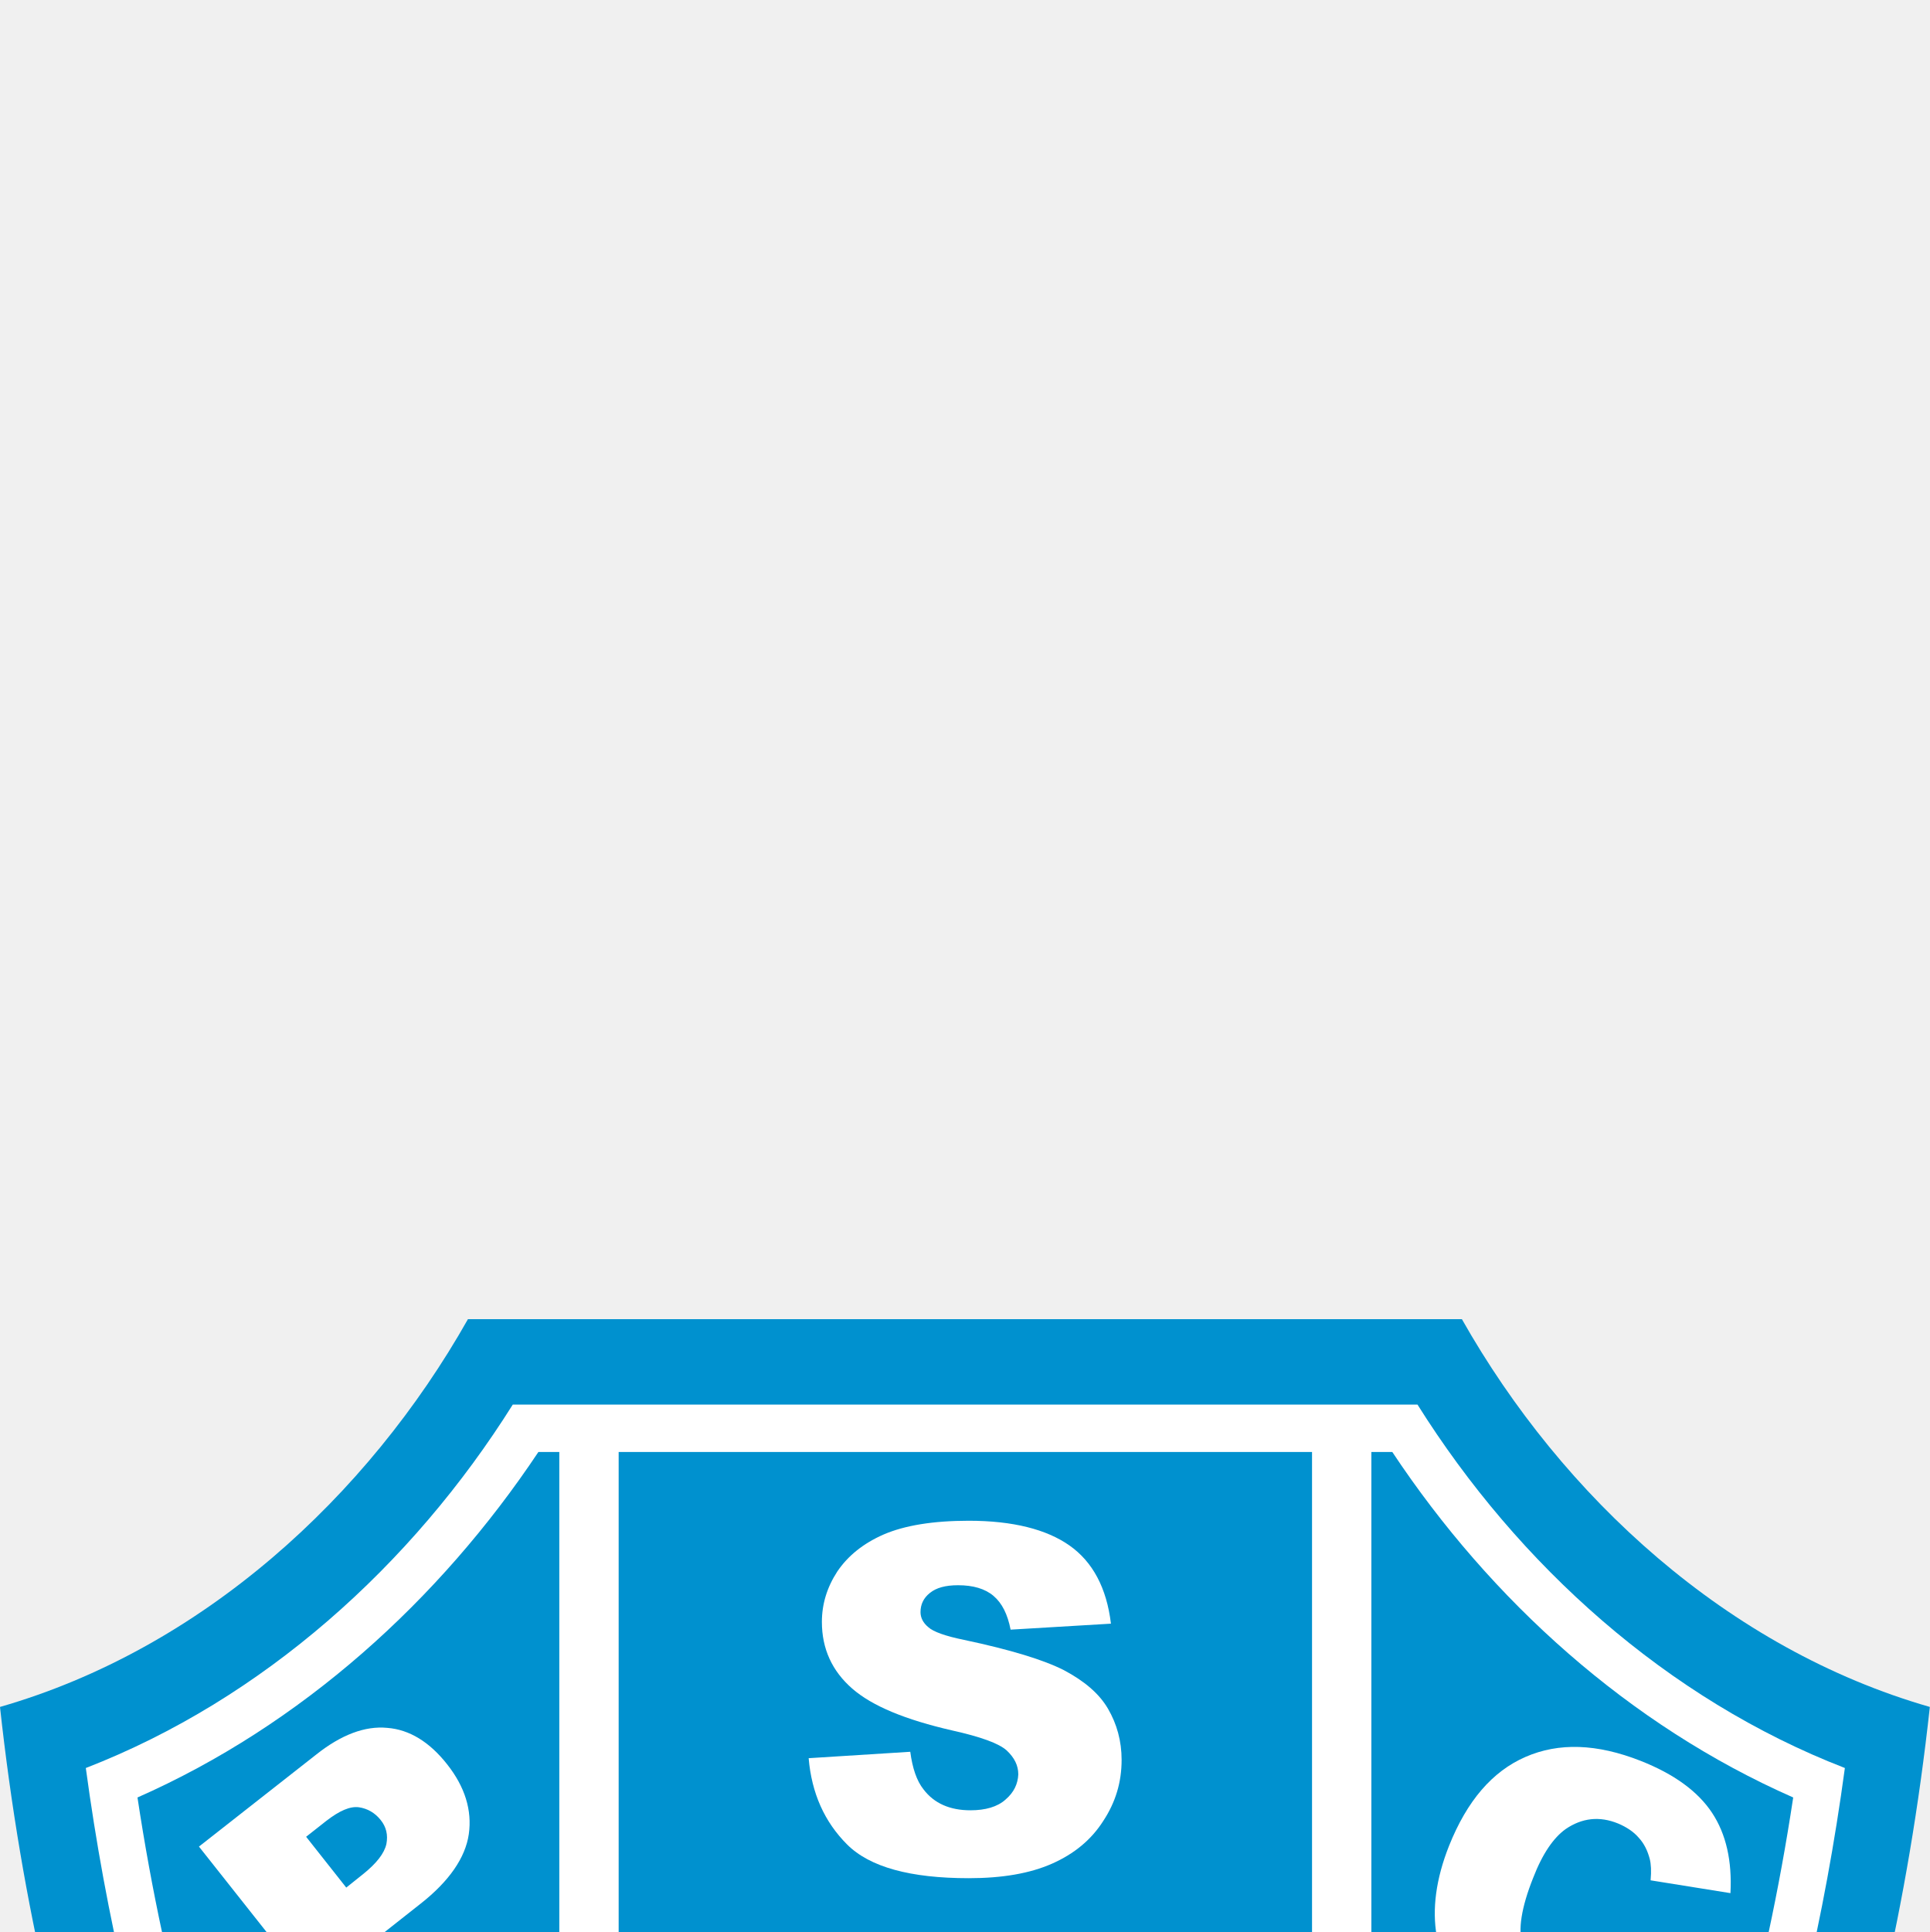
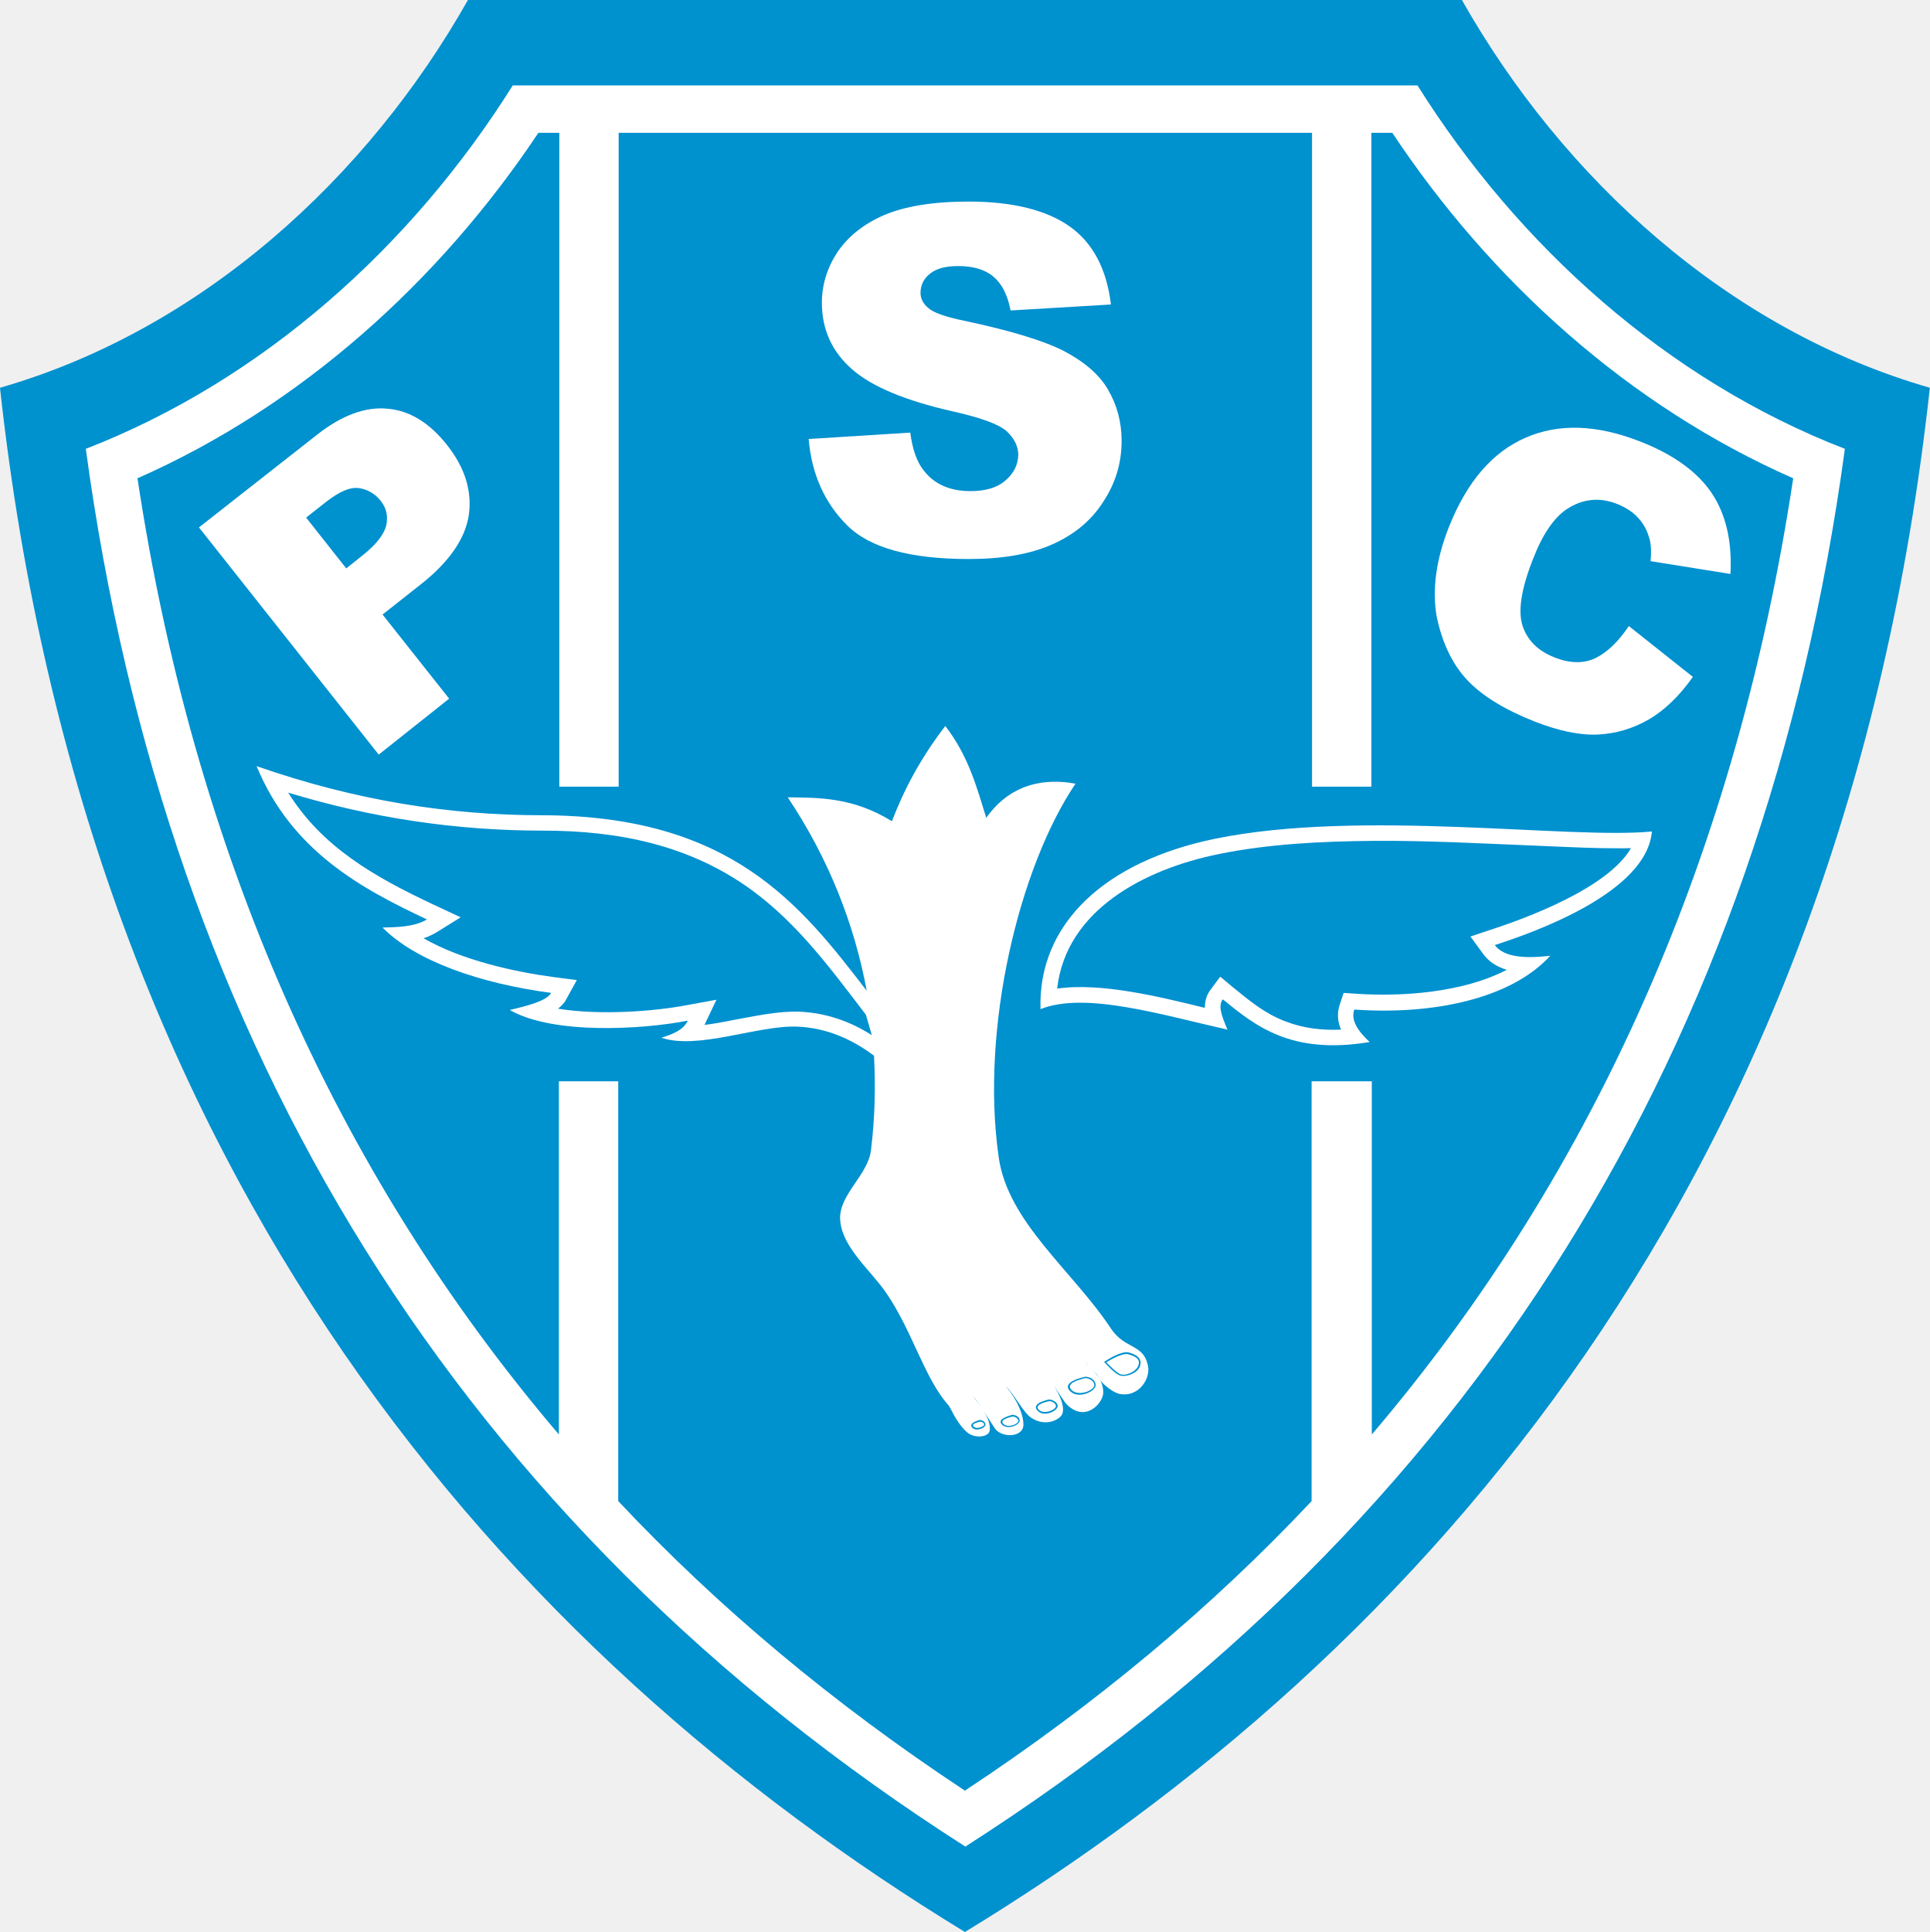
- <svg xmlns="http://www.w3.org/2000/svg" xmlns:xlink="http://www.w3.org/1999/xlink" version="1.1" id="svg2598" x="0px" y="0px" viewBox="-79 170.6 452 452.4" style="enable-background:new -79 170.6 452 452.4;" xml:space="preserve">
-   <style type="text/css">
- 	.st0{fill:#0091CF;}
- 	.st1{fill:#FFFFFF;}
- 	.st2{clip-path:url(#SVGID_2_);}
- 	.st3{clip-path:url(#SVGID_4_);}
- 	.st4{clip-path:url(#SVGID_6_);}
- 	.st5{clip-path:url(#SVGID_8_);}
- 	.st6{clip-path:url(#SVGID_10_);}
- 	.st7{clip-path:url(#SVGID_12_);}
- </style>
+ <svg xmlns="http://www.w3.org/2000/svg" version="1.1" id="svg2598" x="0px" y="0px" viewBox="-158 650.1 452 452.4" style="enable-background:new -158 650.1 452 452.4;" xml:space="preserve">
  <g>
    <g>
-       <path id="path5" class="st0" d="M147,931.9C40.1,866.7-58.7,756.1-79,570.3c47.3-13.6,86.1-49.2,109.6-90.8h232.8    c23.6,41.7,62.3,77.2,109.6,90.8C352.7,756.1,254,866.7,147,931.9L147,931.9z" />
+       <path id="path5" style="fill:#0091CF;" d="M68,1102.5c-106.9-65.2-205.7-175.8-226-361.6c47.3-13.6,86.1-49.2,109.6-90.8h232.8    c23.6,41.7,62.3,77.2,109.6,90.8C273.7,926.7,175,1037.3,68,1102.5L68,1102.5z" />
      <g>
-         <path class="st1" d="M151.5,813c-0.1-0.4-0.6-0.6-0.9-0.6c-0.5,0.1-2.3,0.5-1.5,1.2C149.9,814.3,151.7,813.4,151.5,813z" />
-         <path class="st1" d="M159.5,812.1c-0.2-0.6-0.8-0.9-1.4-0.9c-0.8,0.2-3.2,0.8-2,1.8C157.3,814,159.8,812.8,159.5,812.1z" />
-         <path class="st1" d="M264.7,638.8c3.5,3.7,8.8,6.9,15.6,9.6c5.6,2.2,10.6,3.3,14.9,3.1c4.3-0.2,8.3-1.4,12.1-3.6     c3.7-2.2,7.1-5.5,10.2-9.9l-15-11.9c-2.5,3.7-5,6.1-7.8,7.5c-2.7,1.3-6,1.3-9.7-0.2c-3.8-1.5-6.3-4-7.4-7.4     c-1.1-3.4-0.3-8.7,2.5-15.7c2.2-5.7,4.8-9.4,7.6-11.4c3.8-2.6,7.9-3.1,12.3-1.3c1.9,0.8,3.6,1.9,4.8,3.3c1.3,1.4,2.1,3.1,2.6,5     c0.3,1.2,0.4,2.8,0.2,5l18.7,3c0.4-7.5-1-13.8-4.3-18.8c-3.3-5-8.9-9.1-16.8-12.2c-10.2-4-19.1-4.3-26.9-0.9     c-7.8,3.4-13.7,10.3-17.9,20.8c-3.1,7.8-4,14.9-2.9,21.1C258.8,630.1,261.2,635.1,264.7,638.8z" />
-         <path class="st1" d="M156.5,592c-1.9,1.7-4.7,2.5-8.2,2.5c-4.8,0-8.5-1.6-11-4.9c-1.6-2-2.6-5-3.1-8.8l-23.8,1.5     c0.7,8.2,3.7,14.9,9,20.2c5.3,5.3,14.8,7.9,28.5,7.9c7.8,0,14.3-1.1,19.5-3.4c5.2-2.3,9.2-5.6,12-10c2.9-4.4,4.3-9.1,4.3-14.3     c0-4.4-1.1-8.4-3.2-12c-2.1-3.6-5.6-6.5-10.3-9c-4.7-2.4-12.5-4.8-23.4-7.1c-4.4-0.9-7.2-1.9-8.4-3c-1.2-1-1.8-2.2-1.8-3.5     c0-1.8,0.7-3.3,2.2-4.5c1.5-1.2,3.6-1.8,6.6-1.8c3.5,0,6.3,0.8,8.3,2.5c2,1.7,3.3,4.3,4,7.9l23.5-1.4c-1-8.4-4.3-14.5-9.7-18.3     c-5.4-3.8-13.3-5.8-23.6-5.8c-8.4,0-15,1.1-19.9,3.2c-4.8,2.1-8.4,5-10.9,8.7c-2.4,3.7-3.6,7.6-3.6,11.8c0,6.3,2.4,11.5,7.1,15.6     c4.7,4.1,12.5,7.3,23.4,9.8c6.7,1.5,10.9,3,12.8,4.7c1.8,1.7,2.7,3.5,2.7,5.6C159.4,588.3,158.5,590.3,156.5,592z" />
-         <path class="st1" d="M26.2,643.1l-15.6-19.7l9-7.1c6.6-5.2,10.4-10.7,11.2-16.2c0.8-5.6-0.9-11.1-5.1-16.4     c-4.1-5.2-8.8-8.1-14-8.5c-5.2-0.5-10.8,1.6-16.7,6.3L-32.4,603l42.1,53.2L26.2,643.1z M6.1,609.4l-4,3.2l-9.4-11.9l4.7-3.7     c3.1-2.4,5.6-3.5,7.7-3.2c2,0.3,3.7,1.3,5,2.9c1.4,1.7,1.8,3.6,1.4,5.7C11,604.6,9.2,606.9,6.1,609.4z" />
-         <path class="st1" d="M284.1,703.3c-5.2,0.6-10.7,0.6-13-2.5c9.3-3,35.6-12.3,36.8-26.6c-19.2,1.9-68.1-5.3-102.3,1.7     c-25.8,5.3-41.5,19.9-40.9,39.9c10.5-4.2,28.6,1.4,43.8,4.8c-1.5-3.5-2.2-5.6-1.1-7.1c7.5,6.1,15.9,13.1,34.4,10     c-2.7-2.5-4.5-5.1-3.6-7.6C256.6,717.2,274.9,713.4,284.1,703.3z M235.7,712l-0.9,2.7c-0.7,2.1-0.5,4.1,0.3,5.9     c-4.5,0.2-8.9-0.3-13.2-2c-4.7-1.8-8.3-4.8-12.1-7.9l-3-2.5l-2.3,3.1c-1,1.3-1.3,2.8-1.3,4.2c-10.6-2.6-24.4-6-34.6-4.5     c2.1-18.5,20.6-28,37.8-31.5c11.7-2.4,24.3-3,36.3-3.1c12.5-0.1,25,0.6,37.5,1.1c5.3,0.2,10.5,0.5,15.8,0.6c2.3,0,4.7,0.1,7,0     c-5.4,9.4-24.8,16.5-32.8,19.1l-4.8,1.6l3,4.1c1.4,1.9,3.3,3,5.5,3.7c-10.4,5.4-24.7,6.3-35.2,5.6L235.7,712z" />
-         <path class="st1" d="M181.2,790.6c-8.9-13.5-24.2-24.9-26.3-40.2c-4.3-30.2,4.8-67.8,18-87.4c-9.5-1.7-16.4,1.6-20.9,8     c-2.2-7-4.1-14.4-9.6-21.5c-5.9,7.7-9.7,15-12.5,22.3c-9.2-5.7-17.3-5.5-24.4-5.6c9.5,14.2,15.6,29.6,18.5,45.3     c-15.6-20.3-31.8-41-76-41.1c-21.4,0-43.4-3.3-66.9-11.5c8.2,19.9,24.6,28.7,39.9,35.9c-3,1.8-7.2,1.8-10.4,1.9     c7.7,7.8,22.8,13.1,39.5,15.3c-1.1,1.9-5.5,3-9.7,4c10.1,5.8,30.9,4.6,41.7,2.5c-1.1,2.3-3.7,3.2-6.2,4c8.7,2.9,22.7-3,31.9-2.6     c6.8,0.3,12.7,2.9,17.9,6.8c0.4,7.4,0.2,14.8-0.7,22.1c-0.7,6-7.8,10.6-7.2,16.6c0.6,6.4,7.2,11.6,10.8,16.9     c6.1,8.9,8.9,19.9,14.5,26.2c0.6,0.6,1.7,3.9,4.3,6.3c1.9,1.7,5.2,1.2,5.4-0.3c0.4-2.9-2.5-6-3.9-8.1c1,1.1,4.6,6.8,5,7.4     c1.5,2.5,6.8,2.4,6.8-0.7c0-2.4-1.4-5.7-4.1-9c2.1,2.1,4.2,6.4,6.1,7.5c3.2,2,6.3,0.4,7-0.8c1.1-1.9-1.1-6.9-5-10.3     c2.9,2.5,5,6.6,6.1,7.8c4.4,4.5,8.6-0.3,8.6-2.7c0-1.2-0.3-2.1-0.7-2.9c-0.1-0.2-0.2-0.4-0.3-0.6c-1.1-1.7-2.7-2.7-3.5-4     c0.6,0.9,2,2.2,2.8,3c0.4,0.4,0.5,0.7,0.7,1c0.1,0.2,0.2,0.4,0.3,0.6c0.1,0.2,0.3,0.3,0.5,0.6c1.1,1.1,2.7,2.3,4,2.6     c4.7,0.9,7.5-3.9,6.6-6.9C188.7,794.2,184.4,795.4,181.2,790.6z M108.3,716.4c-5.1-0.2-10.8,1.1-15.8,2c-1.9,0.4-4.2,0.8-6.5,1.1     l2.8-5.9l-7.1,1.3c-7.4,1.4-20.1,2.4-30,0.8c0.7-0.6,1.4-1.2,1.8-2l2.6-4.7l-5.4-0.7c-9-1.2-21.5-3.9-30.5-9.1     c1-0.3,2-0.8,2.9-1.3l5.8-3.6l-6.2-2.9c-14.1-6.6-26.3-13.6-34.2-26.3c19.4,5.9,39.2,8.9,59.6,8.9c17.6,0,34.3,3.3,48.8,13.8     c11,8,18.7,18.6,26.9,29.3c0.5,1.6,0.9,3.2,1.4,4.8C120.2,718.7,114.6,716.7,108.3,716.4z M150.5,812c0,0,1,0,1.3,0.9     c0.3,0.8-1.9,1.9-3,1C147.8,812.9,149.4,812.3,150.5,812z M158.1,810.8c0,0,1.4,0,1.7,1.1c0.4,1.1-2.5,2.5-4,1.3     C154.4,812,156.6,811.2,158.1,810.8z M166.7,807.2c0,0,1.6,0.1,2,1.3c0.4,1.2-2.9,2.9-4.5,1.5     C162.5,808.5,164.9,807.6,166.7,807.2z M177.6,803.5c0.5,1.6-3.7,3.7-5.8,1.9c-2.1-1.8,1-3,3.3-3.5     C175.1,801.8,177.1,801.9,177.6,803.5z M188,799.4c-0.6,1.8-3.6,2.7-4.9,2.1s-3.5-3.1-3.5-3.1s3.9-2.7,5.8-2.2     C187.2,796.7,188.6,797.6,188,799.4z" />
-         <path class="st1" d="M253,499.5H41.1c-23.6,37.6-58.5,69-100,85.1c18.9,139.6,87,251.3,206,327.3c119-76.1,187.1-187.8,206-327.3     C311.5,568.5,276.6,537.1,253,499.5z M228.2,732.7V831c-23.5,25-50.6,47.6-81.2,67.8c-30.6-20.2-57.7-42.8-81.2-67.8v-98.3H51.9     v82.7C-1,753.3-33.7,678.1-46.8,591.5c38.3-16.9,70.7-46.1,93.9-80.9h4.9v153.1h13.9V510.6h162.4v153.1h13.9V510.6h4.9     c23.1,34.8,55.5,64,93.9,80.9c-13.1,86.6-45.8,161.8-98.7,223.9v-82.7H228.2z" />
-         <path class="st1" d="M168.3,808.6c-0.2-0.6-0.9-1-1.6-1c-0.9,0.2-3.7,0.9-2.3,2.1C165.7,810.8,168.6,809.5,168.3,808.6z" />
-         <path class="st1" d="M172.1,805.1c1.8,1.5,5.6-0.2,5.2-1.5c-0.3-0.9-1.3-1.4-2.1-1.4C174,802.5,170.2,803.4,172.1,805.1z" />
-         <path class="st1" d="M185.2,796.6c-1.2-0.3-3.8,1.1-5.1,1.9c0.9,0.9,2.2,2.2,3.1,2.7c1.3,0.7,3.9-0.5,4.4-1.9     C188.3,797.6,186.6,797,185.2,796.6z" />
-       </g>
-       <g>
-         <g>
-           <defs>
-             <path id="SVGID_1_" d="M145.3,321.1c1.2,0.9,4.6,3.6,4.7,4.8c0,0-9.4,6.5-10.4,8.2c0,0-10.2-2.3-12.4-0.9c0,0,0.6-4,0.3-6.1       C132.5,323.6,138.7,321.4,145.3,321.1L145.3,321.1z" />
-           </defs>
-           <clipPath id="SVGID_2_">
-             <use xlink:href="#SVGID_1_" style="overflow:visible;" />
-           </clipPath>
-           <g id="g303" class="st2">
-             <g id="g311">
-               <defs>
-                 <rect id="SVGID_3_" x="127.1" y="321.1" width="22.9" height="12.9" />
-               </defs>
-               <clipPath id="SVGID_4_">
-                 <use xlink:href="#SVGID_3_" style="overflow:visible;" />
-               </clipPath>
-               <g id="g319" transform="translate(1.620298e-6,-1.65352e-6)" class="st3">
- 						</g>
-             </g>
-           </g>
-           <g class="st2">
-             <g>
-               <defs>
-                 <path id="SVGID_5_" d="M169.5,328.8l-3.5,3.6c0,0,4.3,9,4,11.4c0,0,7.6,3.6,10.2,6.7l1.5-3.3         C179.6,339.9,175.3,333.5,169.5,328.8L169.5,328.8z" />
-               </defs>
-               <clipPath id="SVGID_6_">
-                 <use xlink:href="#SVGID_5_" style="overflow:visible;" />
-               </clipPath>
-               <g id="g325" class="st4">
-                 <g id="g333">
-                   <defs>
-                     <rect id="SVGID_7_" x="166" y="328.8" width="15.6" height="21.6" />
-                   </defs>
-                   <clipPath id="SVGID_8_">
-                     <use xlink:href="#SVGID_7_" style="overflow:visible;" />
-                   </clipPath>
-                   <g id="g341" transform="translate(4.953836e-6,-2.304048e-6)" class="st5">
- 								</g>
-                 </g>
-               </g>
-               <g id="layer1" transform="translate(-123.9775,-306.1512)" class="st4">
-                 <g id="g3" transform="translate(123.9775,-2.782817)">
-                   <defs>
-                     <polygon id="SVGID_9_" points="143.8,347 134.3,358.9 144.5,372.7 159.1,368.1 158.8,352.9          " />
-                   </defs>
-                   <clipPath id="SVGID_10_">
-                     <use xlink:href="#SVGID_9_" style="overflow:visible;" />
-                   </clipPath>
-                   <g id="g347" class="st6">
-                     <g id="g355">
-                       <defs>
-                         <rect id="SVGID_11_" x="134.3" y="347" width="24.7" height="25.7" />
-                       </defs>
-                       <clipPath id="SVGID_12_">
-                         <use xlink:href="#SVGID_11_" style="overflow:visible;" />
-                       </clipPath>
-                       <g id="g363" transform="translate(1.33735e-6,6.567934e-6)" class="st7">
- 										</g>
-                     </g>
-                   </g>
-                 </g>
-               </g>
-             </g>
-           </g>
-         </g>
+         <path style="fill:#FFFFFF;" d="M72.5,983.6c-0.1-0.4-0.6-0.6-0.9-0.6c-0.5,0.1-2.3,0.5-1.5,1.2C70.9,984.9,72.7,984,72.5,983.6z" />
+         <path style="fill:#FFFFFF;" d="M80.5,982.7c-0.2-0.6-0.8-0.9-1.4-0.9c-0.8,0.2-3.2,0.8-2,1.8C78.3,984.6,80.8,983.4,80.5,982.7z" />
+         <path style="fill:#FFFFFF;" d="M185.7,809.4c3.5,3.7,8.8,6.9,15.6,9.6c5.6,2.2,10.6,3.3,14.9,3.1s8.3-1.4,12.1-3.6     c3.7-2.2,7.1-5.5,10.2-9.9l-15-11.9c-2.5,3.7-5,6.1-7.8,7.5c-2.7,1.3-6,1.3-9.7-0.2c-3.8-1.5-6.3-4-7.4-7.4s-0.3-8.7,2.5-15.7     c2.2-5.7,4.8-9.4,7.6-11.4c3.8-2.6,7.9-3.1,12.3-1.3c1.9,0.8,3.6,1.9,4.8,3.3c1.3,1.4,2.1,3.1,2.6,5c0.3,1.2,0.4,2.8,0.2,5     l18.7,3c0.4-7.5-1-13.8-4.3-18.8s-8.9-9.1-16.8-12.2c-10.2-4-19.1-4.3-26.9-0.9c-7.8,3.4-13.7,10.3-17.9,20.8     c-3.1,7.8-4,14.9-2.9,21.1C179.8,800.7,182.2,805.7,185.7,809.4z" />
+         <path style="fill:#FFFFFF;" d="M77.5,762.6c-1.9,1.7-4.7,2.5-8.2,2.5c-4.8,0-8.5-1.6-11-4.9c-1.6-2-2.6-5-3.1-8.8l-23.8,1.5     c0.7,8.2,3.7,14.9,9,20.2s14.8,7.9,28.5,7.9c7.8,0,14.3-1.1,19.5-3.4c5.2-2.3,9.2-5.6,12-10c2.9-4.4,4.3-9.1,4.3-14.3     c0-4.4-1.1-8.4-3.2-12c-2.1-3.6-5.6-6.5-10.3-9c-4.7-2.4-12.5-4.8-23.4-7.1c-4.4-0.9-7.2-1.9-8.4-3c-1.2-1-1.8-2.2-1.8-3.5     c0-1.8,0.7-3.3,2.2-4.5s3.6-1.8,6.6-1.8c3.5,0,6.3,0.8,8.3,2.5s3.3,4.3,4,7.9l23.5-1.4c-1-8.4-4.3-14.5-9.7-18.3     s-13.3-5.8-23.6-5.8c-8.4,0-15,1.1-19.9,3.2c-4.8,2.1-8.4,5-10.9,8.7c-2.4,3.7-3.6,7.6-3.6,11.8c0,6.3,2.4,11.5,7.1,15.6     s12.5,7.3,23.4,9.8c6.7,1.5,10.9,3,12.8,4.7c1.8,1.7,2.7,3.5,2.7,5.6C80.4,758.9,79.5,760.9,77.5,762.6z" />
+         <path style="fill:#FFFFFF;" d="M-52.8,813.7L-68.4,794l9-7.1c6.6-5.2,10.4-10.7,11.2-16.2c0.8-5.6-0.9-11.1-5.1-16.4     c-4.1-5.2-8.8-8.1-14-8.5c-5.2-0.5-10.8,1.6-16.7,6.3l-27.4,21.5l42.1,53.2L-52.8,813.7z M-72.9,780l-4,3.2l-9.4-11.9l4.7-3.7     c3.1-2.4,5.6-3.5,7.7-3.2c2,0.3,3.7,1.3,5,2.9c1.4,1.7,1.8,3.6,1.4,5.7C-68,775.2-69.8,777.5-72.9,780z" />
+         <path style="fill:#FFFFFF;" d="M205.1,873.9c-5.2,0.6-10.7,0.6-13-2.5c9.3-3,35.6-12.3,36.8-26.6c-19.2,1.9-68.1-5.3-102.3,1.7     c-25.8,5.3-41.5,19.9-40.9,39.9c10.5-4.2,28.6,1.4,43.8,4.8c-1.5-3.5-2.2-5.6-1.1-7.1c7.5,6.1,15.9,13.1,34.4,10     c-2.7-2.5-4.5-5.1-3.6-7.6C177.6,887.8,195.9,884,205.1,873.9z M156.7,882.6l-0.9,2.7c-0.7,2.1-0.5,4.1,0.3,5.9     c-4.5,0.2-8.9-0.3-13.2-2c-4.7-1.8-8.3-4.8-12.1-7.9l-3-2.5l-2.3,3.1c-1,1.3-1.3,2.8-1.3,4.2c-10.6-2.6-24.4-6-34.6-4.5     c2.1-18.5,20.6-28,37.8-31.5c11.7-2.4,24.3-3,36.3-3.1c12.5-0.1,25,0.6,37.5,1.1c5.3,0.2,10.5,0.5,15.8,0.6c2.3,0,4.7,0.1,7,0     c-5.4,9.4-24.8,16.5-32.8,19.1l-4.8,1.6l3,4.1c1.4,1.9,3.3,3,5.5,3.7c-10.4,5.4-24.7,6.3-35.2,5.6L156.7,882.6z" />
+         <path style="fill:#FFFFFF;" d="M102.2,961.2C93.3,947.7,78,936.3,75.9,921c-4.3-30.2,4.8-67.8,18-87.4c-9.5-1.7-16.4,1.6-20.9,8     c-2.2-7-4.1-14.4-9.6-21.5c-5.9,7.7-9.7,15-12.5,22.3c-9.2-5.7-17.3-5.5-24.4-5.6C36,851,42.1,866.4,45,882.1     c-15.6-20.3-31.8-41-76-41.1c-21.4,0-43.4-3.3-66.9-11.5c8.2,19.9,24.6,28.7,39.9,35.9c-3,1.8-7.2,1.8-10.4,1.9     c7.7,7.8,22.8,13.1,39.5,15.3c-1.1,1.9-5.5,3-9.7,4c10.1,5.8,30.9,4.6,41.7,2.5c-1.1,2.3-3.7,3.2-6.2,4c8.7,2.9,22.7-3,31.9-2.6     c6.8,0.3,12.7,2.9,17.9,6.8c0.4,7.4,0.2,14.8-0.7,22.1c-0.7,6-7.8,10.6-7.2,16.6c0.6,6.4,7.2,11.6,10.8,16.9     c6.1,8.9,8.9,19.9,14.5,26.2c0.6,0.6,1.7,3.9,4.3,6.3c1.9,1.7,5.2,1.2,5.4-0.3c0.4-2.9-2.5-6-3.9-8.1c1,1.1,4.6,6.8,5,7.4     c1.5,2.5,6.8,2.4,6.8-0.7c0-2.4-1.4-5.7-4.1-9c2.1,2.1,4.2,6.4,6.1,7.5c3.2,2,6.3,0.4,7-0.8c1.1-1.9-1.1-6.9-5-10.3     c2.9,2.5,5,6.6,6.1,7.8c4.4,4.5,8.6-0.3,8.6-2.7c0-1.2-0.3-2.1-0.7-2.9c-0.1-0.2-0.2-0.4-0.3-0.6c-1.1-1.7-2.7-2.7-3.5-4     c0.6,0.9,2,2.2,2.8,3c0.4,0.4,0.5,0.7,0.7,1c0.1,0.2,0.2,0.4,0.3,0.6c0.1,0.2,0.3,0.3,0.5,0.6c1.1,1.1,2.7,2.3,4,2.6     c4.7,0.9,7.5-3.9,6.6-6.9C109.7,964.8,105.4,966,102.2,961.2z M29.3,887c-5.1-0.2-10.8,1.1-15.8,2c-1.9,0.4-4.2,0.8-6.5,1.1     l2.8-5.9l-7.1,1.3c-7.4,1.4-20.1,2.4-30,0.8c0.7-0.6,1.4-1.2,1.8-2l2.6-4.7l-5.4-0.7c-9-1.2-21.5-3.9-30.5-9.1     c1-0.3,2-0.8,2.9-1.3l5.8-3.6l-6.2-2.9c-14.1-6.6-26.3-13.6-34.2-26.3c19.4,5.9,39.2,8.9,59.6,8.9c17.6,0,34.3,3.3,48.8,13.8     c11,8,18.7,18.6,26.9,29.3c0.5,1.6,0.9,3.2,1.4,4.8C41.2,889.3,35.6,887.3,29.3,887z M71.5,982.6c0,0,1,0,1.3,0.9     c0.3,0.8-1.9,1.9-3,1C68.8,983.5,70.4,982.9,71.5,982.6z M79.1,981.4c0,0,1.4,0,1.7,1.1c0.4,1.1-2.5,2.5-4,1.3     C75.4,982.6,77.6,981.8,79.1,981.4z M87.7,977.8c0,0,1.6,0.1,2,1.3s-2.9,2.9-4.5,1.5C83.5,979.1,85.9,978.2,87.7,977.8z      M98.6,974.1c0.5,1.6-3.7,3.7-5.8,1.9s1-3,3.3-3.5C96.1,972.4,98.1,972.5,98.6,974.1z M109,970c-0.6,1.8-3.6,2.7-4.9,2.1     s-3.5-3.1-3.5-3.1s3.9-2.7,5.8-2.2C108.2,967.3,109.6,968.2,109,970z" />
+         <path style="fill:#FFFFFF;" d="M174,670.1H-37.9c-23.6,37.6-58.5,69-100,85.1c18.9,139.6,87,251.3,206,327.3     c119-76.1,187.1-187.8,206-327.3C232.5,739.1,197.6,707.7,174,670.1z M149.2,903.3v98.3c-23.5,25-50.6,47.6-81.2,67.8     c-30.6-20.2-57.7-42.8-81.2-67.8v-98.3h-13.9V986c-52.9-62.1-85.6-137.3-98.7-223.9c38.3-16.9,70.7-46.1,93.9-80.9h4.9v153.1     h13.9V681.2h162.4v153.1h13.9V681.2h4.9c23.1,34.8,55.5,64,93.9,80.9c-13.1,86.6-45.8,161.8-98.7,223.9v-82.7H149.2z" />
+         <path style="fill:#FFFFFF;" d="M89.3,979.2c-0.2-0.6-0.9-1-1.6-1c-0.9,0.2-3.7,0.9-2.3,2.1C86.7,981.4,89.6,980.1,89.3,979.2z" />
+         <path style="fill:#FFFFFF;" d="M93.1,975.7c1.8,1.5,5.6-0.2,5.2-1.5c-0.3-0.9-1.3-1.4-2.1-1.4C95,973.1,91.2,974,93.1,975.7z" />
+         <path style="fill:#FFFFFF;" d="M106.2,967.2c-1.2-0.3-3.8,1.1-5.1,1.9c0.9,0.9,2.2,2.2,3.1,2.7c1.3,0.7,3.9-0.5,4.4-1.9     C109.3,968.2,107.6,967.6,106.2,967.2z" />
      </g>
    </g>
  </g>
</svg>
